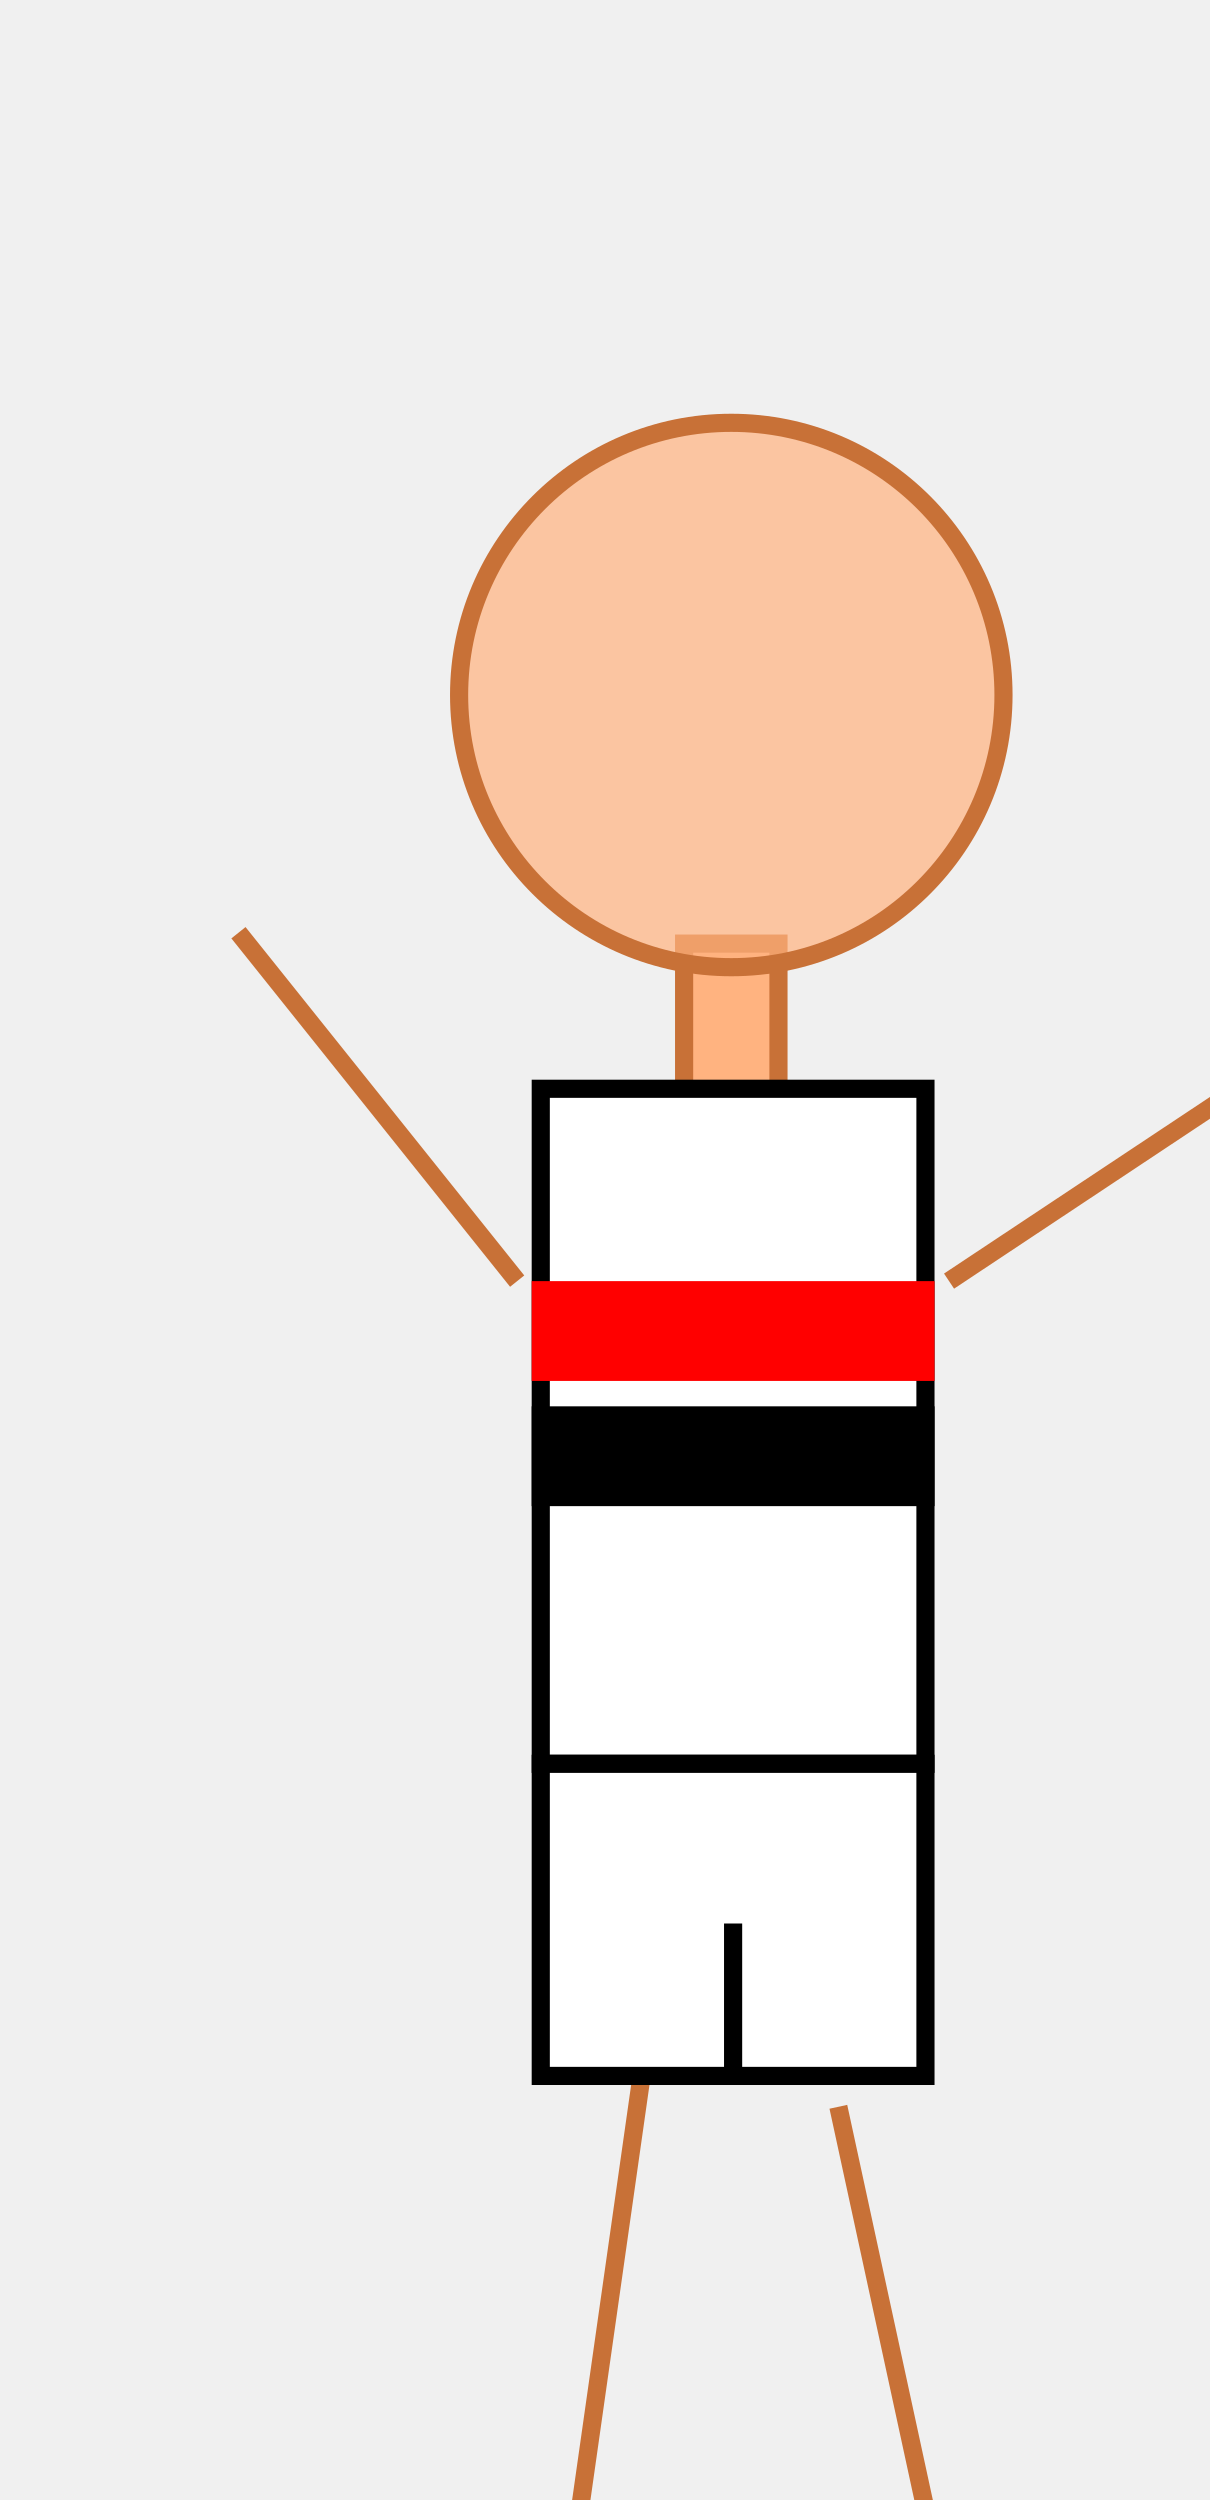
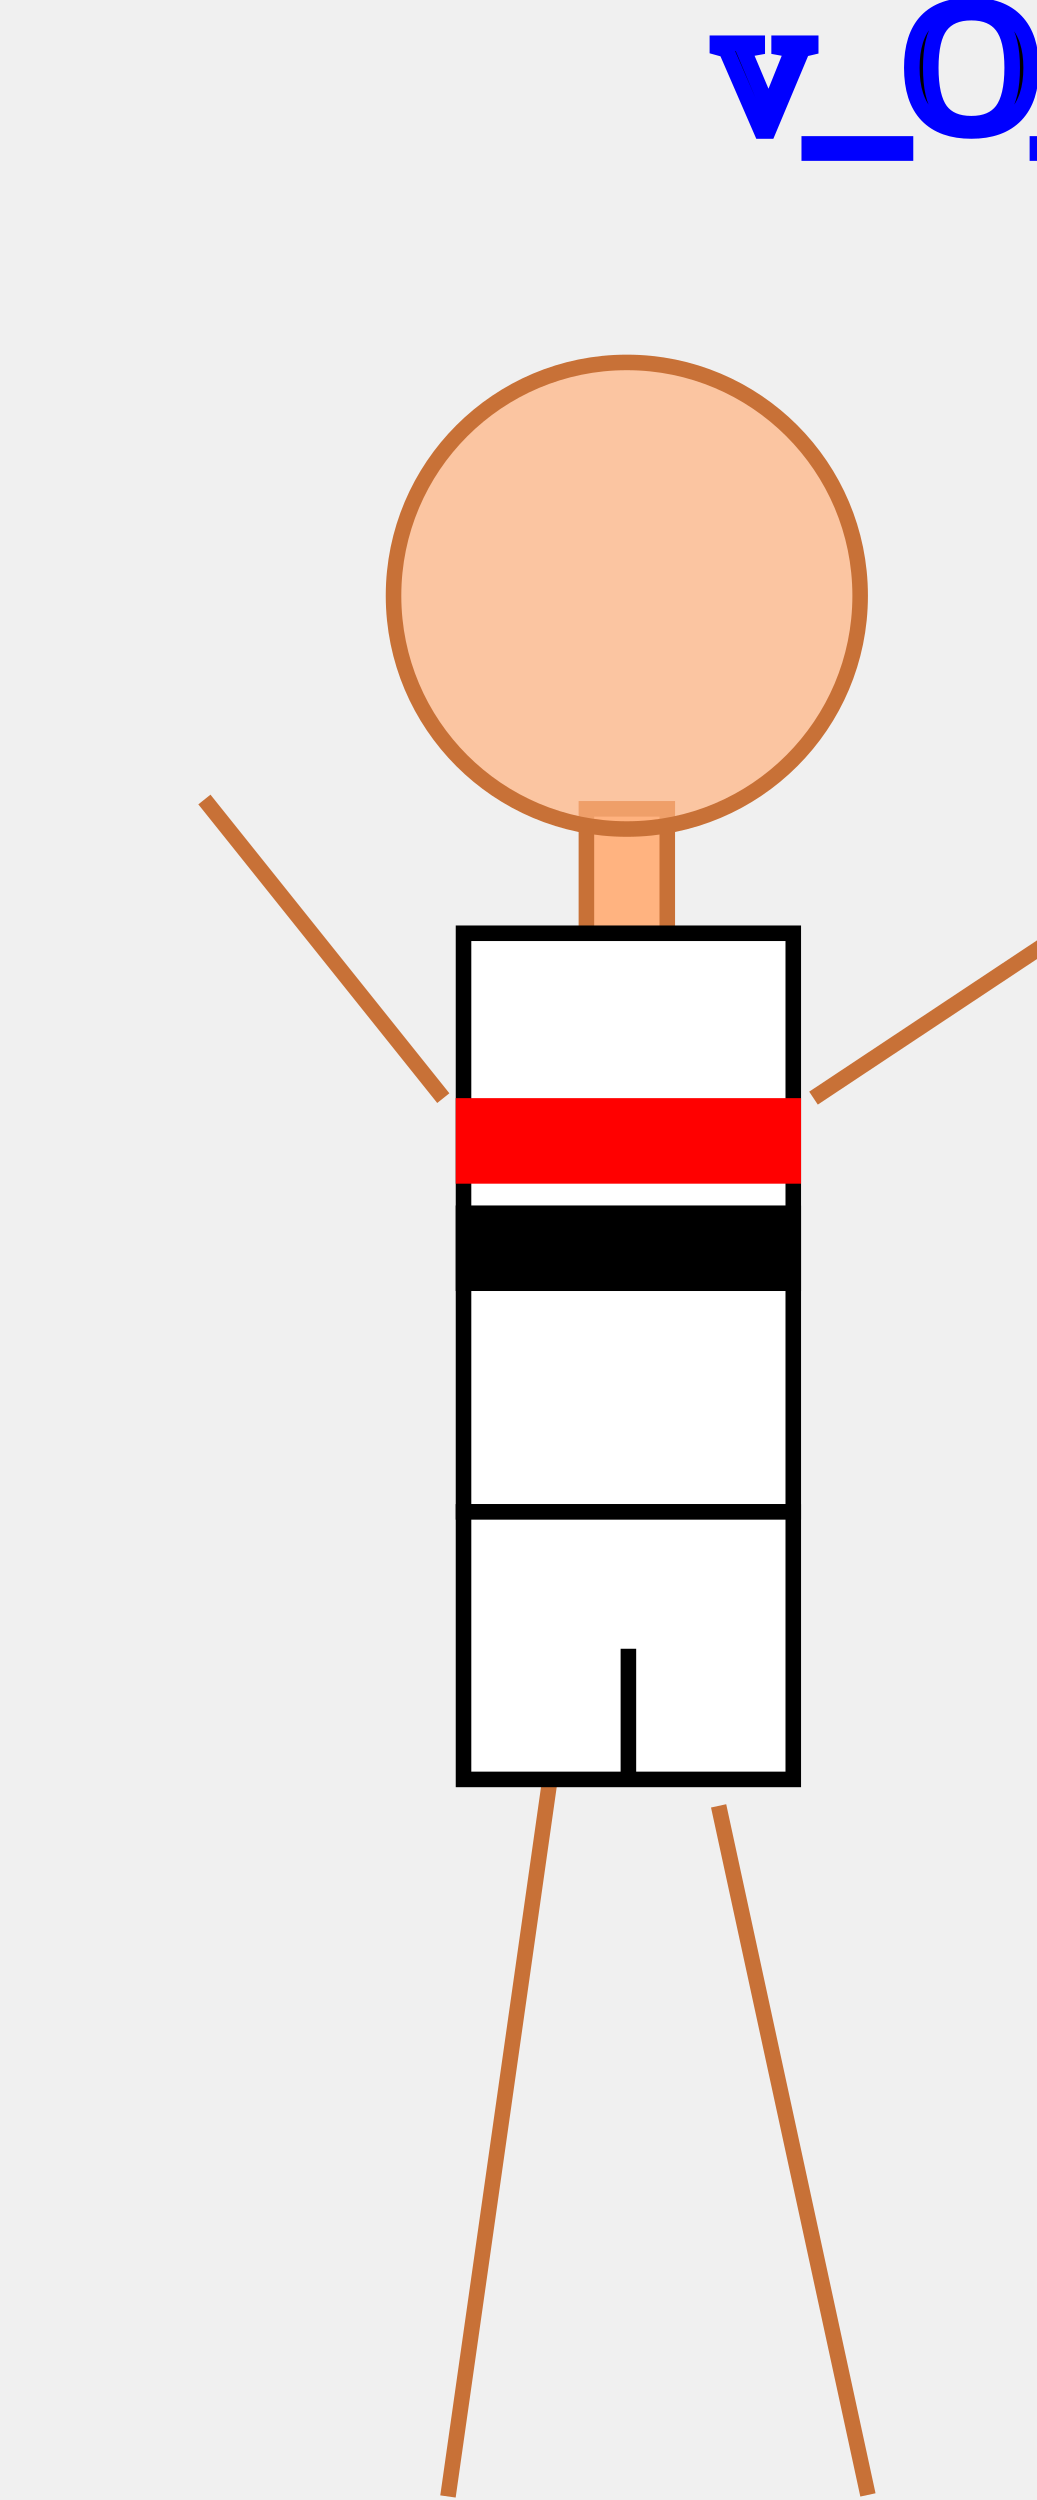
<svg xmlns="http://www.w3.org/2000/svg" version="1.1">
  <line id="5" x1="13.14" y1="51.4" x2="28.5" y2="70.6" stroke="#c87137" stroke-width="1" />
  <line id="6" x1="52.3" y1="70.6" x2="79.1" y2="52.8" stroke="#c87137" stroke-width="1" />
  <line id="7" x1="35.3" y1="114.8" x2="28.8" y2="160.5" stroke="#c87137" stroke-width="1" />
  <line id="8" x1="46.2" y1="116.1" x2="55.8" y2="160.4" stroke="#c87137" stroke-width="1" />
  <rect id="9" x="37.7" y="52" width="5.2" height="10.6" stroke="#c87137" stroke-width="1" fill="#ffb380" />
  <circle id="10" cx="40.3" cy="38.3" r="15" stroke="#c87137" stroke-width="1" fill-opacity="0.7" fill="#ffb380" />
  <rect id="11" x="29.8" y="60" width="21.2" height="37.2" stroke="black" stroke-width="1" fill="white" />
  <rect id="12" x="29.8" y="97.2" width="21.2" height="17.2" stroke="black" stroke-width="1" fill="white" />
  <line id="13" x1="40.4" y1="106" x2="40.4" y2="114" stroke="black" stroke-width="1" />
  <rect id="14" x="29.8" y="71.1" width="21.2" height="4.5" stroke="red" stroke-width="1" fill="red" />
  <rect id="15" x="29.8" y="78" width="21.2" height="4.5" stroke="black" stroke-width="1" fill="black" />
+   <text id="16" x="46.12" y="8.3" stroke="blue" stroke-width="1" fill="m" text-anchor="bm">v_O_v</text>
</svg>
